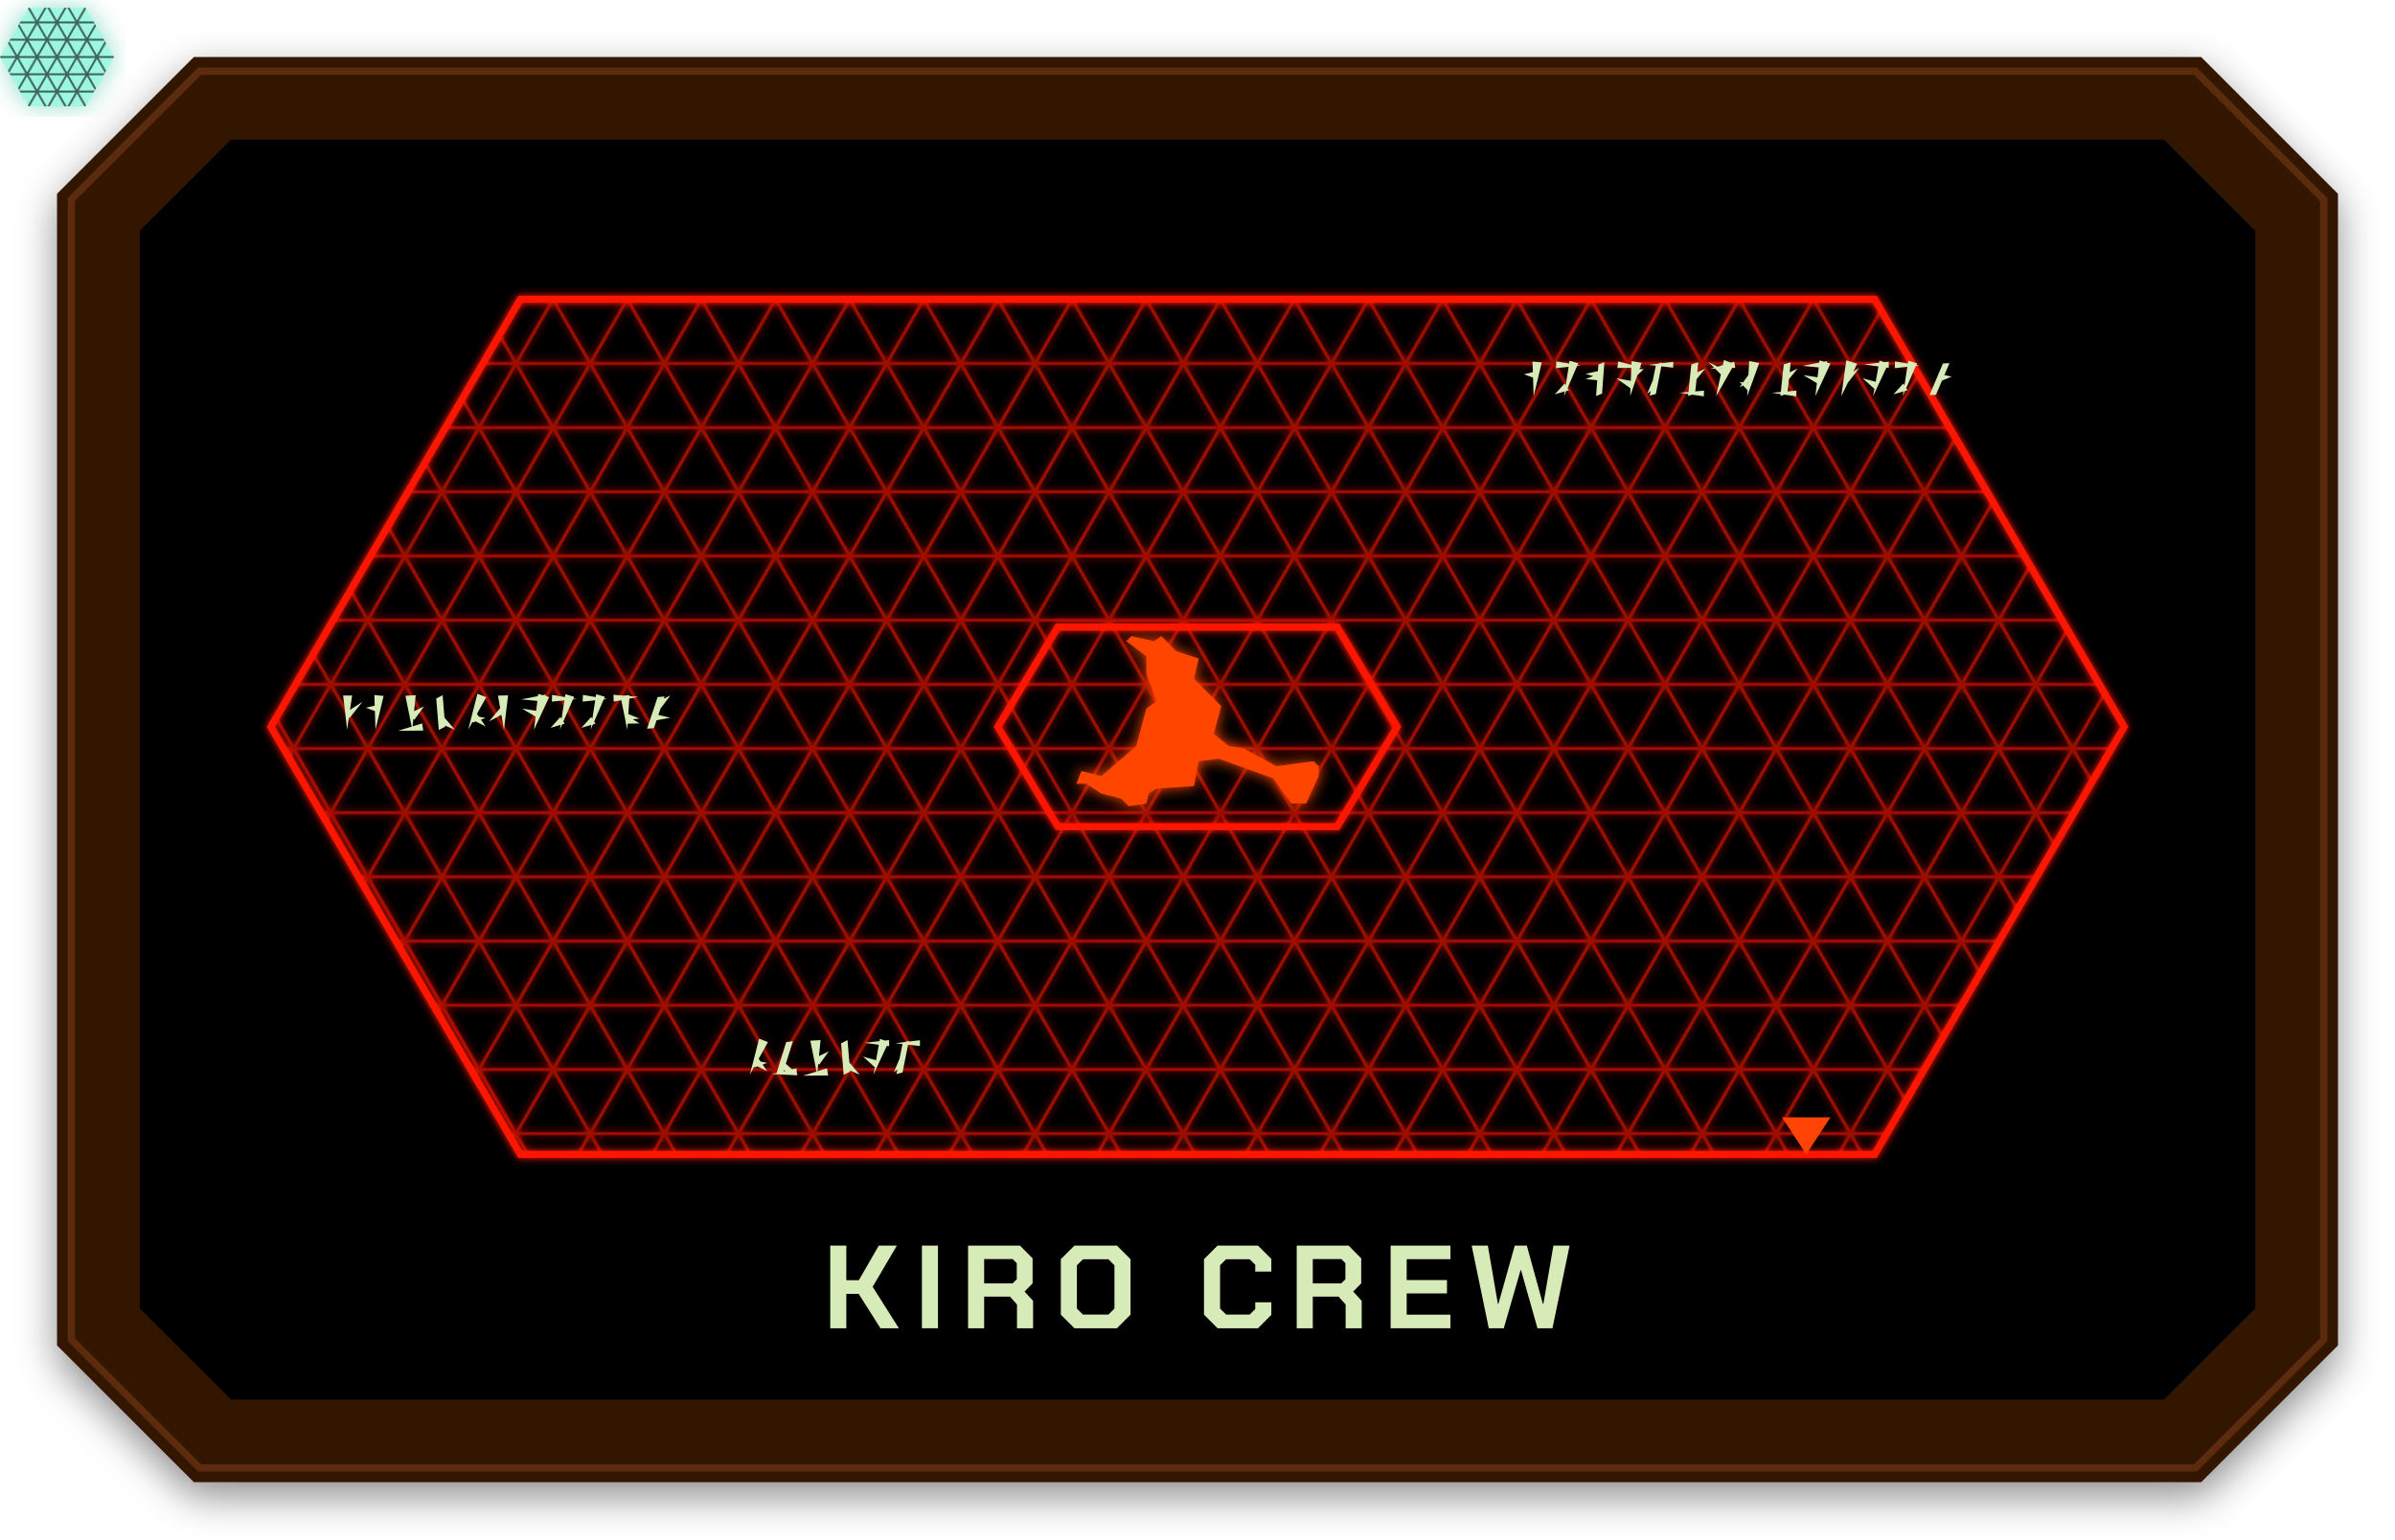
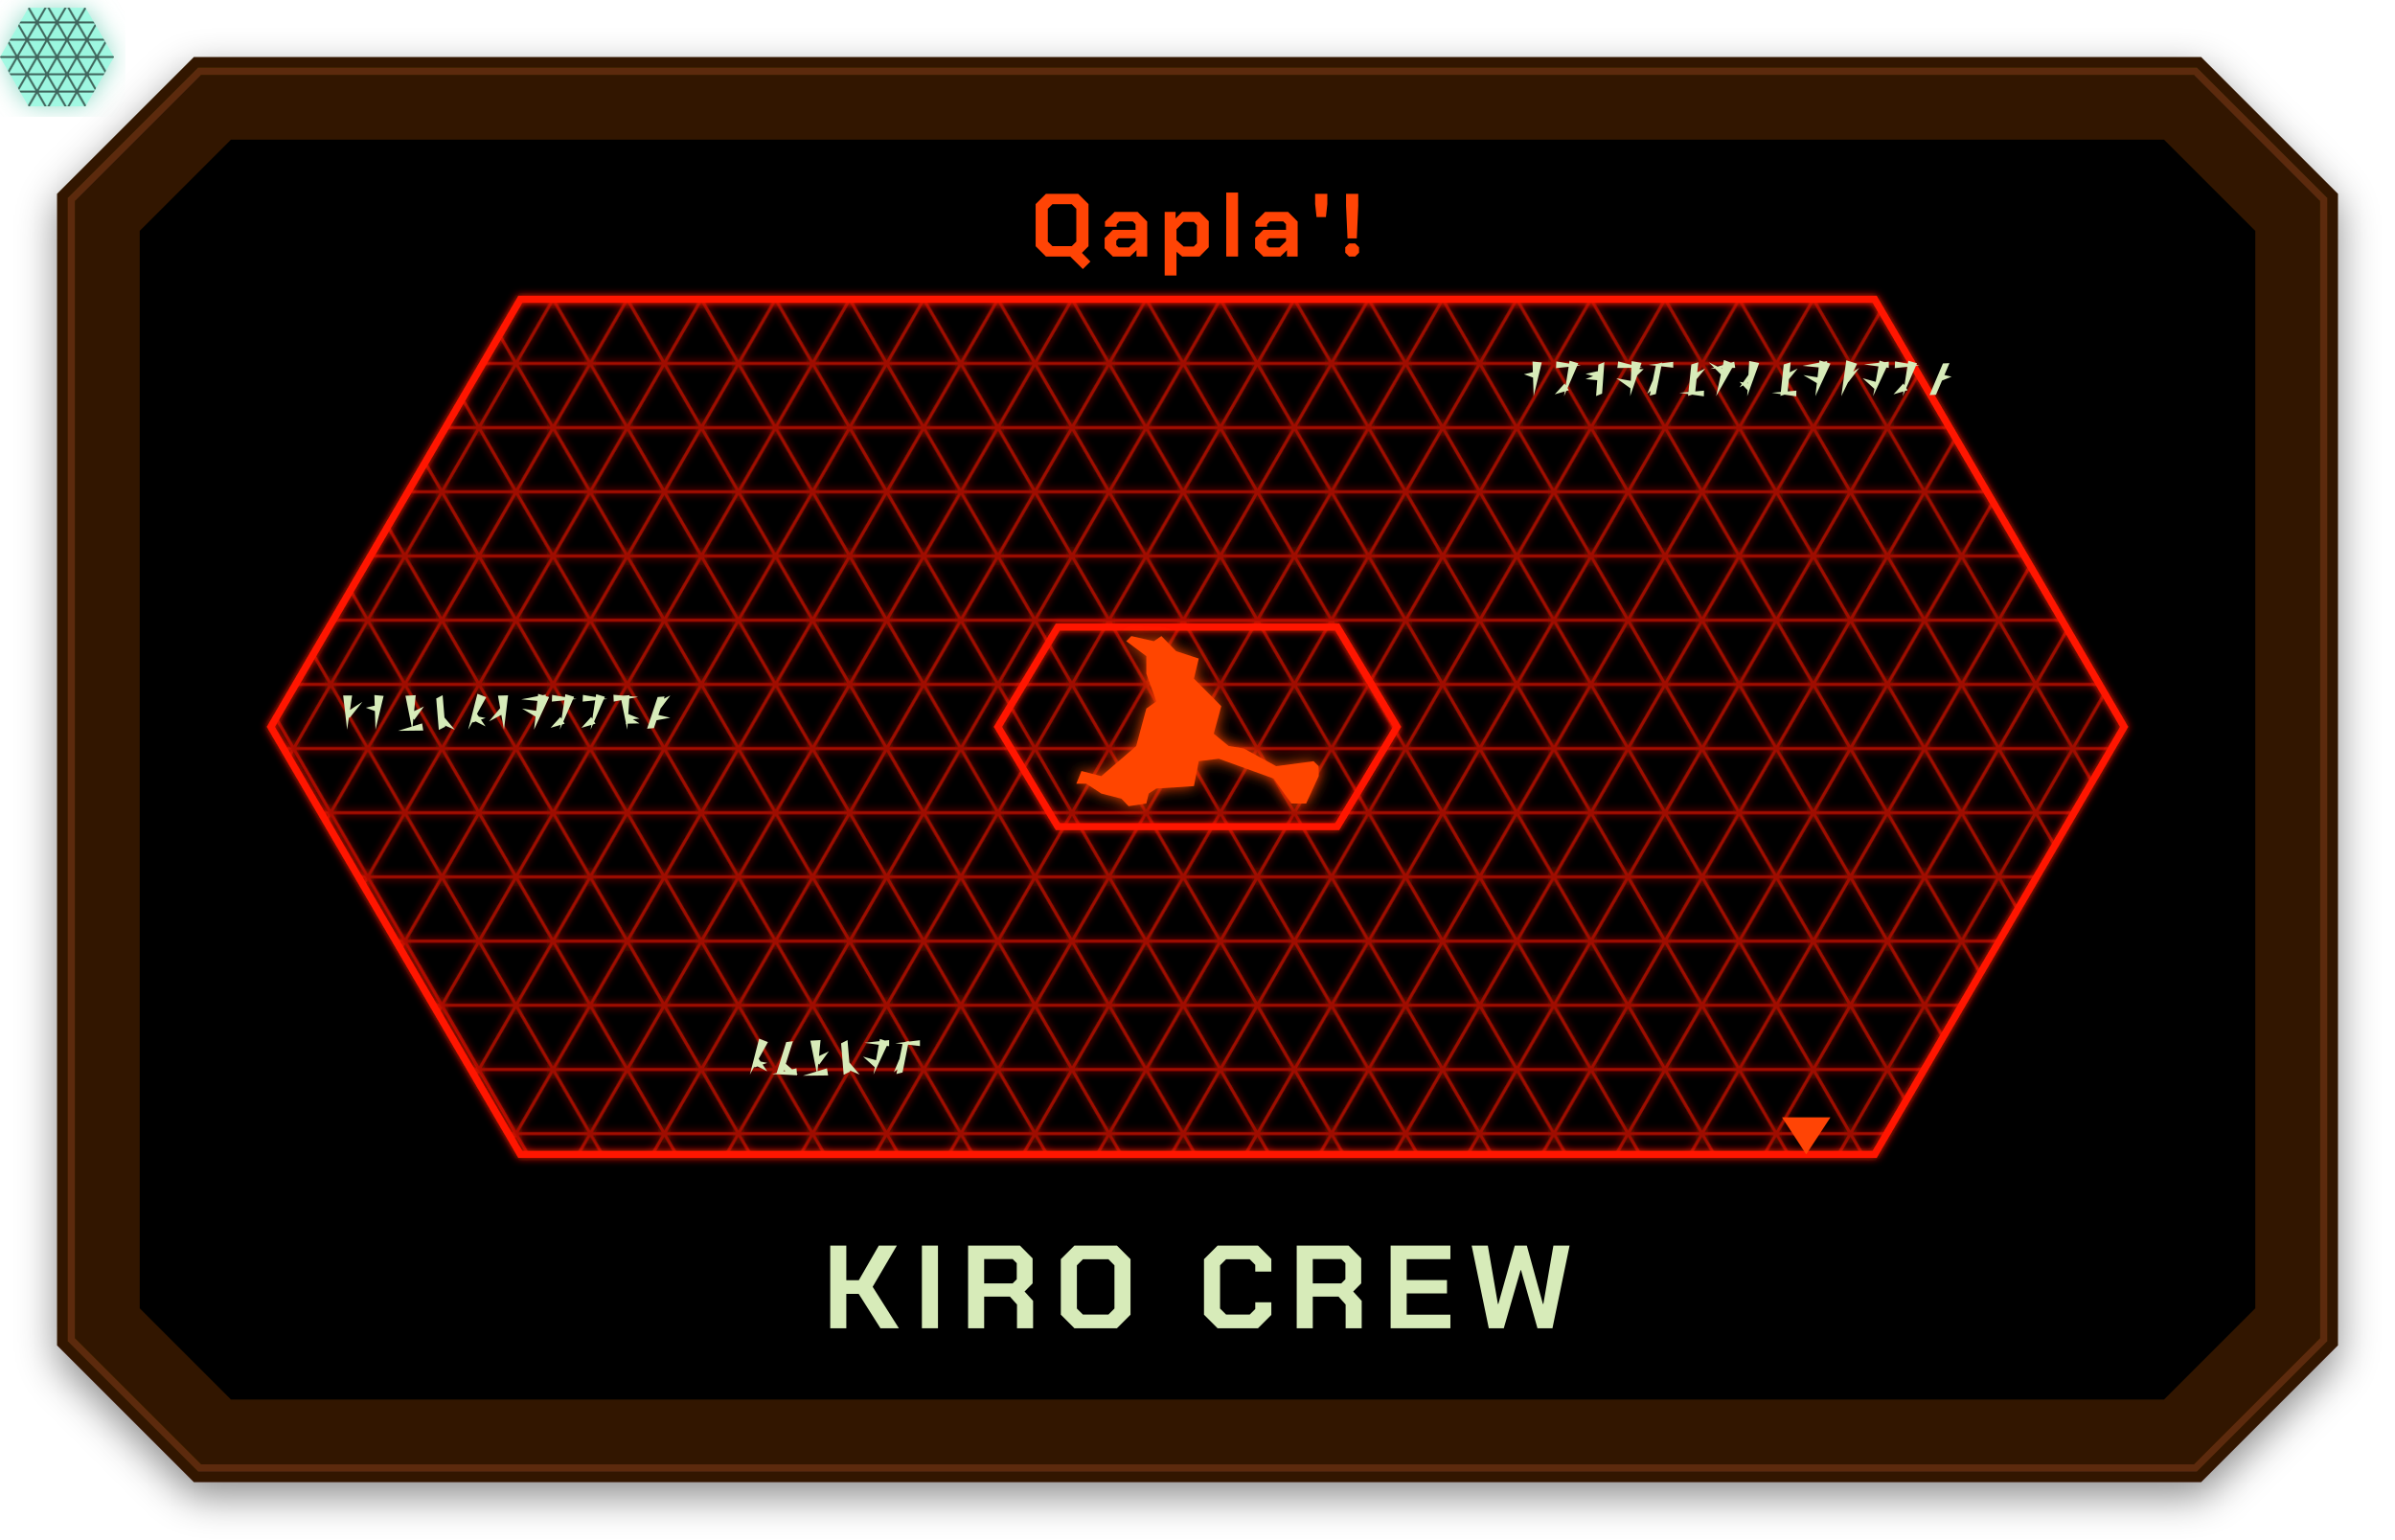
<svg xmlns="http://www.w3.org/2000/svg" viewBox="-40 -40 1680 1080" width="1680" height="1080">
  <defs>
    <filter id="shadow" x="-5%" y="-5%" width="110%" height="110%">
      <feDropShadow dx="0" dy="10" stdDeviation="14" flood-color="#000" flood-opacity="0.45" />
    </filter>
+     <path id="c21" d="M69 566V700H205V566L189 202H85ZM60 43V103L103 146H171L214 103V43L171 0H103Z" />
+     <path id="c27" d="M60 586V700H196V586L180 440H76Z" />
    <path id="c43" d="M55 115V585L170 700H512L625 587V480H489V537L442 584H242L191 533V167L242 116H442L489 163V220H625V113L512 0H170Z" />
    <path id="c45" d="M65 700H571V585H201V408H542V295H201V115H571V0H65Z" />
    <path id="c49" d="M70 700H206V0H70Z" />
    <path id="c4b" d="M65 700H201V407H307L476 700H629L424 351L646 0H490L306 291H201V0H65Z" />
    <path id="c4f" d="M55 115V585L170 700H530L645 585V115L530 0H170ZM458 116 509 167V533L458 584H242L191 533V167L242 116Z" />
+     <path id="c51" d="M666 -56 582 -140 441 0H170L55 115V585L170 700H530L645 585V115L571 41ZM458 116 509 167V533L458 584H242L191 533V167L242 116Z" />
    <path id="c52" d="M615 232V0H479V201L419 268H201V0H65V700H504L611 592V380L543 311ZM201 380H442L477 415V551L442 586H201Z" />
    <path id="c57" d="M25 700H162L247 206H251L390 700H492L628 206H632L717 700H854L709 0H582L443 492H439L297 0H170Z" />
+     <path id="c61" d="M45 92V206L137 298H390V361L359 392H209L179 361V333H49V390L156 498H413L520 390V0H401V71L327 0H137ZM318 102 390 171V204H202L175 177V127L200 102Z" />
+     <path id="c6c" d="M65 714H197V0H65Z" />
+     <path id="c70" d="M60 498H182V425L255 498H449L552 394V104L449 0H256L192 53V-212H60ZM385 112 420 147V351L385 386H272L192 305V183L271 112Z" />
    <filter id="g1" x="-10%" y="-10%" width="120%" height="120%">
      <feGaussianBlur stdDeviation="3" result="b" />
      <feMerge>
        <feMergeNode in="b" />
        <feMergeNode in="SourceGraphic" />
      </feMerge>
    </filter>
    <filter id="g2" x="-10%" y="-10%" width="120%" height="120%">
      <feGaussianBlur stdDeviation="5" result="b" />
      <feMerge>
        <feMergeNode in="b" />
        <feMergeNode in="SourceGraphic" />
      </feMerge>
    </filter>
    <filter id="g3" x="-10%" y="-10%" width="120%" height="120%">
      <feGaussianBlur stdDeviation="9" result="b" />
      <feMerge>
        <feMergeNode in="b" />
        <feMergeNode in="SourceGraphic" />
      </feMerge>
    </filter>
    <pattern id="lat" patternUnits="userSpaceOnUse" x="140.0" y="170.0" width="52.00" height="90.07">
      <path d="M0 0L52.00 90.07M52.00 0L0 90.07M-1 0H53.00M-1 45.03H53.00M-1 90.07H53.00" stroke="#9e0d03" stroke-width="2.2" fill="none" />
    </pattern>
    <pattern id="latc" patternUnits="userSpaceOnUse" x="0.0" y="0.0" width="14.00" height="24.25">
      <path d="M0 0L14.00 24.25M14.00 0L0 24.25M-1 0H15.00M-1 12.12H15.00M-1 24.25H15.00" stroke="#000" stroke-width="1.4" fill="none" />
    </pattern>
  </defs>
  <g filter="url(#shadow)">
    <path d="M96.0 0.0L1504.0 0.0L1600.0 96.0L1600.0 904.0L1504.0 1000.0L96.0 1000.0L0.0 904.0L0.0 96.0Z" fill="#331905" />
    <path d="M100.0 10.0L1500.0 10.0L1590.0 100.0L1590.0 900.0L1500.0 990.0L100.0 990.0L10.0 900.0L10.0 100.0Z" fill="none" stroke="#5c2c08" stroke-width="5" />
  </g>
  <path d="M122.0 58.0L1478.0 58.0L1542.0 122.0L1542.0 878.0L1478.0 942.0L122.0 942.0L58.0 878.0L58.0 122.0Z" fill="#000" />
  <clipPath id="hx">
    <path d="M150.0 470.0L325.0 170.0L1275.0 170.0L1450.0 470.0L1275.0 770.0L325.0 770.0Z" />
  </clipPath>
  <rect x="140" y="160" width="1320" height="620" fill="url(#lat)" clip-path="url(#hx)" filter="url(#g1)" />
  <path d="M998.0 215.0L1050.0 215.0L1024.0 260.1Z" fill="#ff1605" opacity="0">
    <animate attributeName="opacity" calcMode="discrete" values="0;0.35;0;0" dur="2.40s" begin="-0.00s" repeatCount="indefinite" />
  </path>
  <path d="M374.0 530.3L400.0 575.3L348.0 575.3Z" fill="#ff1605" opacity="0">
    <animate attributeName="opacity" calcMode="discrete" values="0;0.35;0;0" dur="2.70s" begin="-0.27s" repeatCount="indefinite" />
  </path>
  <path d="M946.0 260.1L972.0 305.1L920.0 305.1Z" fill="#ff1605" opacity="0">
    <animate attributeName="opacity" calcMode="discrete" values="0;0.35;0;0" dur="3.00s" begin="-0.54s" repeatCount="indefinite" />
  </path>
  <path d="M842.0 170.0L868.0 215.0L816.0 215.0Z" fill="#ff1605" opacity="0">
    <animate attributeName="opacity" calcMode="discrete" values="0;0.35;0;0" dur="3.30s" begin="-0.81s" repeatCount="indefinite" />
  </path>
  <path d="M1154.0 620.3L1180.0 665.4L1128.0 665.4Z" fill="#ff1605" opacity="0">
    <animate attributeName="opacity" calcMode="discrete" values="0;0.35;0;0" dur="3.60s" begin="-1.08s" repeatCount="indefinite" />
  </path>
  <path d="M1050.0 215.0L1102.0 215.0L1076.0 260.1Z" fill="#ff1605" opacity="0">
    <animate attributeName="opacity" calcMode="discrete" values="0;0.35;0;0" dur="3.90s" begin="-1.35s" repeatCount="indefinite" />
  </path>
  <path d="M374.0 665.4L426.0 665.4L400.0 710.4Z" fill="#ff1605" opacity="0">
    <animate attributeName="opacity" calcMode="discrete" values="0;0.35;0;0" dur="4.20s" begin="-1.62s" repeatCount="indefinite" />
  </path>
  <path d="M1024.0 395.2L1050.0 440.2L998.0 440.2Z" fill="#ff1605" opacity="0">
    <animate attributeName="opacity" calcMode="discrete" values="0;0.35;0;0" dur="4.50s" begin="-1.89s" repeatCount="indefinite" />
  </path>
  <path d="M660.0 215.0L686.0 260.1L634.0 260.1Z" fill="#ff1605" opacity="0">
    <animate attributeName="opacity" calcMode="discrete" values="0;0.35;0;0" dur="4.80s" begin="-2.16s" repeatCount="indefinite" />
  </path>
  <path d="M150.0 470.0L325.0 170.0L1275.0 170.0L1450.0 470.0L1275.0 770.0L325.0 770.0Z" fill="none" stroke="#ff1605" stroke-width="5" filter="url(#g1)" />
  <path d="M660.0 470.0L702.0 400.0L898.0 400.0L940.0 470.0L898.0 540.0L702.0 540.0Z" fill="none" stroke="#ff1605" stroke-width="5" filter="url(#g1)">
    <animate attributeName="opacity" calcMode="discrete" values="1;1;0.35" dur="1.20s" begin="-0.00s" repeatCount="indefinite" />
  </path>
  <path d="M750.0 409.9L764.1 420.4L764.1 432.7L771.1 452.1L764.1 457.2L757.0 483.5L732.5 504.6L718.6 501.0L715.0 509.9L722.0 509.9L732.5 516.8L746.6 520.4L751.7 525.7L764.1 523.8L765.8 516.8L771.1 513.3L797.5 511.6L800.9 494.1L815.0 492.4L853.4 506.3L865.8 523.8L876.2 523.8L885.0 504.6L885.0 497.6L881.4 494.1L855.2 497.6L832.5 485.2L821.9 483.5L811.4 474.8L816.7 455.5L797.5 436.2L800.9 422.1L785.0 416.9L774.7 406.3L769.4 409.9L753.6 406.3Z" fill="#ff4405" filter="url(#g2)" />
  <g filter="url(#g3)">
    <g>
      <animateTransform attributeName="transform" type="translate" values="420 250;610 360;420 250" keyTimes="0;0.92;1" dur="7s" repeatCount="indefinite" />
      <path d="M20.0 -34.6L40.0 -0.0L20.0 34.6L-20.0 34.6L-40.0 0.0L-20.0 -34.6Z" fill="#9bfae2" opacity="0.88" />
      <path d="M20.0 -34.6L40.0 -0.0L20.0 34.6L-20.0 34.6L-40.0 0.0L-20.0 -34.6Z" fill="url(#latc)" opacity="0.6" />
    </g>
  </g>
  <circle cx="700" cy="410" r="15" fill="#ff3526" filter="url(#g3)" opacity="0">
    <animate attributeName="opacity" calcMode="discrete" values="0;1;1;0;0" dur="2.50s" begin="0.00s" repeatCount="indefinite" />
  </circle>
  <circle cx="640" cy="376" r="15" fill="#ff3526" filter="url(#g3)" opacity="0">
    <animate attributeName="opacity" calcMode="discrete" values="0;1;1;0;0" dur="2.50s" begin="0.35s" repeatCount="indefinite" />
  </circle>
  <circle cx="580" cy="342" r="15" fill="#ff3526" filter="url(#g3)" opacity="0">
    <animate attributeName="opacity" calcMode="discrete" values="0;1;1;0;0" dur="2.50s" begin="0.70s" repeatCount="indefinite" />
  </circle>
  <g opacity="1">
    <animate attributeName="opacity" calcMode="discrete" values="1;0;0" dur="3.30s" begin="0.00s" repeatCount="indefinite" />
    <path d="M1035.0 213.7L1035.8 238.0L1041.5 214.3ZM1037.5 220.6L1029.0 222.6L1037.2 225.6ZM1061.0 213.1L1057.1 238.0L1067.1 214.9ZM1051.5 218.3L1068.9 216.5L1051.7 213.6ZM1057.5 229.1L1050.6 236.7L1060.5 233.8ZM1081.2 215.8L1079.6 237.9L1083.8 236.2L1085.4 214.1ZM1082.2 222.1L1072.2 226.0L1082.9 227.0ZM1082.8 220.0L1072.2 222.3L1082.6 225.5ZM1104.5 213.4L1103.5 238.0L1111.5 214.6ZM1094.5 218.2L1112.1 218.0L1095.1 213.6ZM1107.6 224.2L1113.0 219.0L1105.5 218.9ZM1106.0 227.6L1093.8 225.4L1103.9 232.6ZM1121.7 215.5L1117.2 237.6L1121.5 236.5L1125.9 214.4ZM1133.7 213.9L1116.4 216.0L1133.7 218.0ZM1119.2 227.3L1115.4 236.4L1122.9 230.0ZM1146.4 215.7L1144.1 237.8L1149.0 236.3L1151.3 214.2ZM1155.3 234.1L1138.0 235.6L1155.2 238.1ZM1149.3 227.0L1156.2 218.6L1146.3 223.2ZM1169.3 212.6L1163.8 238.0L1176.6 215.4ZM1176.5 213.8L1159.6 218.8L1177.2 218.1ZM1171.2 220.4L1158.6 214.2L1168.5 224.1ZM1187.0 213.3L1185.6 238.0L1194.0 214.7ZM1188.1 229.3L1180.2 227.9L1185.8 233.7ZM1186.7 222.7L1180.2 231.8L1190.0 226.3ZM1211.2 215.7L1208.9 237.8L1213.8 236.3L1216.1 214.2ZM1220.1 234.1L1202.8 235.6L1220.0 238.1ZM1214.1 227.0L1221.0 218.6L1211.1 223.2ZM1236.3 212.9L1233.4 238.0L1244.0 215.1ZM1241.6 213.4L1224.4 216.7L1241.8 218.4ZM1237.2 225.1L1225.0 223.2L1235.6 229.5ZM1255.1 212.8L1251.6 238.0L1262.7 215.2ZM1256.6 228.1L1264.2 218.1L1253.6 224.9ZM1278.4 213.0L1273.9 238.0L1284.6 215.0ZM1284.9 213.8L1267.6 215.7L1284.9 218.1ZM1277.5 228.4L1266.6 225.4L1275.0 233.0ZM1298.6 213.1L1294.7 238.0L1304.7 214.9ZM1289.1 218.3L1306.5 216.5L1289.3 213.6ZM1295.1 229.1L1288.2 236.7L1298.1 233.8ZM1322.9 215.0L1313.5 237.2L1318.0 237.0L1327.5 214.8ZM1321.1 227.5L1329.0 224.3L1320.7 222.4Z" fill="#d7ebb9" />
  </g>
  <g opacity="0">
    <animate attributeName="opacity" calcMode="discrete" values="0;1;0" dur="3.30s" begin="0.00s" repeatCount="indefinite" />
    <path d="M1035.9 215.5L1032.2 237.6L1037.2 236.5L1040.8 214.4ZM1029.6 218.4L1047.3 218.7L1030.4 213.4ZM1037.2 223.9L1029.0 224.3L1035.7 229.1ZM1035.3 223.6L1029.0 229.8L1037.7 228.6ZM1057.5 215.5L1053.8 237.6L1058.8 236.5L1062.4 214.4ZM1051.2 218.4L1068.9 218.7L1052.0 213.4ZM1058.8 223.9L1050.6 224.3L1057.3 229.1ZM1056.9 223.6L1050.6 229.8L1059.3 228.6ZM1084.0 213.0L1079.5 238.0L1090.2 215.0ZM1090.5 213.8L1073.2 215.7L1090.5 218.1ZM1083.1 228.4L1072.2 225.4L1080.6 233.0ZM1103.2 215.7L1100.9 237.8L1105.8 236.3L1108.1 214.2ZM1112.1 234.1L1094.8 235.6L1112.0 238.1ZM1106.1 227.0L1113.0 218.6L1103.1 223.2ZM1122.6 215.3L1117.1 237.4L1122.1 236.7L1127.7 214.6ZM1122.8 227.9L1115.4 226.1L1120.0 232.1ZM1142.4 214.1L1146.4 238.0L1148.7 213.9ZM1147.7 228.4L1137.0 224.0L1144.5 232.9ZM1168.7 212.8L1165.2 238.0L1176.3 215.2ZM1170.2 228.1L1177.8 218.1L1167.2 224.9ZM1186.5 215.5L1182.0 237.6L1186.3 236.5L1190.7 214.4ZM1198.5 213.9L1181.2 216.0L1198.5 218.0ZM1184.0 227.3L1180.2 236.4L1187.7 230.0ZM1214.9 215.0L1205.5 237.2L1210.0 237.0L1219.5 214.8ZM1213.1 227.5L1221.0 224.3L1212.7 222.4ZM1232.8 215.7L1230.5 237.8L1235.4 236.3L1237.7 214.2ZM1241.7 234.1L1224.4 235.6L1241.6 238.1ZM1235.7 227.0L1242.6 218.6L1232.7 223.2ZM1257.9 212.9L1255.0 238.0L1265.6 215.1ZM1263.2 213.4L1246.0 216.7L1263.4 218.4ZM1258.8 225.1L1246.6 223.2L1257.2 229.5ZM1272.0 214.1L1276.0 238.0L1278.3 213.9ZM1277.3 228.4L1266.6 224.0L1274.1 232.9ZM1298.9 213.4L1297.9 238.0L1305.9 214.6ZM1288.9 218.2L1306.5 218.0L1289.5 213.6ZM1302.0 224.2L1307.4 219.0L1299.9 218.9ZM1300.4 227.6L1288.2 225.4L1298.3 232.6ZM1320.5 212.6L1315.0 238.0L1327.8 215.4ZM1327.7 213.8L1310.8 218.8L1328.4 218.1ZM1322.4 220.4L1309.8 214.2L1319.7 224.1Z" fill="#d7ebb9" />
  </g>
  <g opacity="0">
    <animate attributeName="opacity" calcMode="discrete" values="0;0;1" dur="3.30s" begin="0.00s" repeatCount="indefinite" />
    <path d="M1041.3 215.3L1035.5 237.4L1040.3 236.7L1046.1 214.6ZM1047.4 233.7L1030.0 235.1L1047.2 238.5ZM1040.4 221.9L1029.9 227.9L1041.9 227.2ZM1056.9 214.1L1061.1 238.0L1064.0 213.9ZM1059.1 222.1L1050.6 232.2L1062.3 226.0ZM1078.5 215.5L1074.0 237.6L1078.3 236.5L1082.7 214.4ZM1090.5 213.9L1073.2 216.0L1090.5 218.0ZM1076.0 227.3L1072.2 236.4L1079.7 230.0ZM1105.6 213.0L1101.1 238.0L1111.8 215.0ZM1112.1 213.8L1094.8 215.7L1112.1 218.1ZM1104.7 228.4L1093.8 225.4L1102.2 233.0ZM1121.1 214.0L1123.9 238.0L1127.4 214.0ZM1125.6 229.8L1134.6 218.5L1122.5 226.3ZM1150.2 212.6L1140.8 238.0L1155.8 215.4ZM1143.8 229.2L1137.0 232.1L1144.1 234.2ZM1165.4 213.3L1164.0 238.0L1172.4 214.7ZM1166.5 229.3L1158.6 227.9L1164.2 233.7ZM1165.1 222.7L1158.6 231.8L1168.4 226.3ZM1189.6 215.7L1187.3 237.8L1192.2 236.3L1194.5 214.2ZM1198.5 234.1L1181.2 235.6L1198.4 238.1ZM1192.5 227.0L1199.4 218.6L1189.5 223.2ZM1213.1 215.5L1209.4 237.6L1214.3 236.5L1218.1 214.4ZM1202.7 238.2L1220.1 236.8L1202.9 234.0ZM1213.5 227.1L1201.8 227.8L1212.8 231.7ZM1230.2 213.3L1228.8 238.0L1237.2 214.7ZM1231.3 229.3L1223.4 227.9L1229.0 233.7ZM1229.9 222.7L1223.4 231.8L1233.2 226.3ZM1251.2 214.2L1256.0 238.0L1258.4 213.8ZM1262.9 233.6L1246.0 238.8L1263.7 238.6ZM1257.4 231.1L1264.2 221.7L1253.7 226.7ZM1276.7 212.8L1273.2 238.0L1284.3 215.2ZM1278.2 228.1L1285.8 218.1L1275.2 224.9ZM1301.3 215.0L1291.9 237.2L1296.4 237.0L1305.9 214.8ZM1299.5 227.5L1307.4 224.3L1299.1 222.4ZM1323.0 212.6L1313.6 238.0L1328.6 215.4ZM1316.6 229.2L1309.8 232.1L1316.9 234.2Z" fill="#d7ebb9" />
  </g>
  <g opacity="0">
    <animate attributeName="opacity" calcMode="discrete" values="1;0;0" dur="3.90s" begin="-1.30s" repeatCount="indefinite" />
    <path d="M204.0 449.8L202.4 471.9L206.6 470.2L208.2 448.1ZM205.0 456.1L195.0 460.0L205.7 461.0ZM205.6 454.0L195.0 456.3L205.4 459.5ZM222.9 448.1L227.1 472.0L230.0 447.9ZM225.1 456.1L216.6 466.2L228.3 460.0ZM243.9 448.0L246.7 472.0L250.2 448.0ZM248.4 463.8L257.4 452.5L245.3 460.3ZM266.1 449.5L261.6 471.6L265.9 470.5L270.3 448.4ZM278.1 447.9L260.8 450.0L278.1 452.0ZM263.6 461.3L259.8 470.4L267.3 464.0ZM292.1 446.6L286.6 472.0L299.4 449.4ZM299.3 447.8L282.4 452.8L300.0 452.1ZM294.0 454.4L281.4 448.2L291.3 458.1ZM316.1 449.0L306.7 471.2L311.2 471.0L320.7 448.8ZM314.3 461.5L322.2 458.3L313.9 456.4ZM330.3 448.0L333.1 472.0L336.6 448.0ZM334.8 463.8L343.8 452.5L331.7 460.3ZM356.3 446.8L352.8 472.0L363.9 449.2ZM357.8 462.1L365.4 452.1L354.8 458.9ZM377.9 446.8L374.4 472.0L385.5 449.2ZM379.4 462.1L387.0 452.1L376.4 458.9ZM398.8 449.7L396.5 471.8L401.4 470.3L403.7 448.2ZM407.7 468.1L390.4 469.6L407.6 472.1ZM401.7 461.0L408.6 452.6L398.7 457.2ZM416.7 448.0L419.5 472.0L423.0 448.0ZM421.2 463.8L430.2 452.5L418.1 460.3Z" fill="#d7ebb9" />
  </g>
  <g opacity="1">
    <animate attributeName="opacity" calcMode="discrete" values="0;1;0" dur="3.90s" begin="-1.30s" repeatCount="indefinite" />
    <path d="M200.7 448.0L203.5 472.0L207.0 448.0ZM205.2 463.8L214.2 452.5L202.1 460.3ZM222.6 447.7L223.4 472.0L229.1 448.3ZM225.1 454.6L216.6 456.6L224.8 459.6ZM244.4 448.2L249.2 472.0L251.6 447.8ZM256.1 467.6L239.2 472.8L256.9 472.6ZM250.6 465.1L257.4 455.7L246.9 460.7ZM266.0 450.1L267.8 472.2L272.3 469.9L270.5 447.8ZM267.9 467.3L279.0 472.0L271.2 462.8ZM294.9 446.8L288.4 472.0L301.1 449.2ZM291.6 467.0L300.6 463.8L291.2 461.9ZM290.3 464.5L300.6 469.7L294.1 460.2ZM309.3 448.1L313.5 472.0L316.4 447.9ZM311.5 456.1L303.0 466.2L314.7 460.0ZM337.5 446.9L334.6 472.0L345.2 449.1ZM342.8 447.4L325.6 450.7L343.0 452.4ZM338.4 459.1L326.2 457.2L336.8 463.5ZM356.6 447.1L352.7 472.0L362.7 448.9ZM347.1 452.3L364.5 450.5L347.3 447.6ZM353.1 463.1L346.2 470.7L356.1 467.8ZM378.2 447.1L374.3 472.0L384.3 448.9ZM368.7 452.3L386.1 450.5L368.9 447.6ZM374.7 463.1L367.8 470.7L377.7 467.8ZM395.2 448.2L400.0 472.0L401.6 447.8ZM390.5 452.3L407.7 449.0L390.3 447.5ZM399.0 465.2L408.6 464.2L399.7 460.6ZM398.8 467.8L408.6 467.6L400.2 462.4ZM421.3 449.1L413.9 471.3L418.7 470.9L426.2 448.7ZM423.4 457.1L430.2 448.0L420.0 453.1ZM418.9 465.7L430.2 463.6L419.0 461.0Z" fill="#d7ebb9" />
  </g>
  <g opacity="0">
    <animate attributeName="opacity" calcMode="discrete" values="0;0;1" dur="3.90s" begin="-1.30s" repeatCount="indefinite" />
    <path d="M208.5 446.8L202.0 472.0L214.7 449.2ZM205.2 467.0L214.2 463.8L204.8 461.9ZM203.9 464.5L214.2 469.7L207.7 460.2ZM222.4 448.2L227.2 472.0L228.8 447.8ZM217.7 452.3L234.9 449.0L217.5 447.5ZM226.2 465.2L235.8 464.2L226.9 460.6ZM226.0 467.8L235.8 467.6L227.4 462.4ZM244.2 447.7L245.0 472.0L250.7 448.3ZM246.7 454.6L238.2 456.6L246.4 459.6ZM272.9 449.0L263.5 471.2L268.0 471.0L277.5 448.8ZM271.1 461.5L279.0 458.3L270.7 456.4ZM288.6 449.3L283.1 471.4L288.1 470.7L293.7 448.6ZM288.8 461.9L281.4 460.1L286.0 466.1ZM313.3 449.1L305.9 471.3L310.7 470.9L318.2 448.7ZM315.4 457.1L322.2 448.0L312.0 453.1ZM310.9 465.7L322.2 463.6L311.0 461.0ZM331.8 449.3L326.3 471.4L331.3 470.7L336.9 448.6ZM332.0 461.9L324.6 460.1L329.2 466.1ZM351.6 448.1L355.6 472.0L357.9 447.9ZM356.9 462.4L346.2 458.0L353.7 466.9ZM374.7 449.5L371.0 471.6L376.0 470.5L379.6 448.4ZM368.4 452.4L386.1 452.7L369.2 447.4ZM376.0 457.9L367.8 458.3L374.5 463.1ZM374.1 457.6L367.8 463.8L376.5 462.6ZM396.8 449.8L395.8 471.9L400.5 470.2L401.5 448.1ZM397.5 457.6L408.6 463.2L400.1 454.1ZM397.4 455.8L389.4 463.3L400.1 460.7ZM416.8 448.2L421.6 472.0L423.2 447.8ZM412.1 452.3L429.3 449.0L411.9 447.5ZM420.6 465.2L430.2 464.2L421.3 460.6ZM420.4 467.8L430.2 467.6L421.8 462.4Z" fill="#d7ebb9" />
  </g>
  <g opacity="0">
    <animate attributeName="opacity" calcMode="discrete" values="1;0;0" dur="2.70s" begin="-1.80s" repeatCount="indefinite" />
    <path d="M485.2 692.1L487.0 714.2L491.5 711.9L489.7 689.8ZM487.1 709.3L498.2 714.0L490.4 704.8ZM511.0 689.1L507.1 714.0L517.1 690.9ZM501.5 694.3L518.9 692.5L501.7 689.6ZM507.5 705.1L500.6 712.7L510.5 709.8ZM532.3 688.8L528.8 714.0L539.9 691.2ZM533.8 704.1L541.4 694.1L530.8 700.9ZM556.9 691.0L547.5 713.2L552.0 713.0L561.5 690.8ZM555.1 703.5L563.0 700.3L554.7 698.4ZM576.3 691.2L569.4 713.4L574.0 712.8L581.0 690.6ZM583.5 709.6L566.4 713.6L583.9 714.5ZM572.0 710.2L584.6 714.0L574.7 705.3ZM593.2 692.1L595.0 714.2L599.5 711.9L597.7 689.8ZM595.1 709.3L606.2 714.0L598.4 704.8Z" fill="#d7ebb9" />
  </g>
  <g opacity="0">
    <animate attributeName="opacity" calcMode="discrete" values="0;1;0" dur="2.70s" begin="-1.80s" repeatCount="indefinite" />
    <path d="M484.8 690.2L489.6 714.0L491.2 689.8ZM480.1 694.3L497.3 691.0L479.9 689.5ZM488.6 707.2L498.2 706.2L489.3 702.6ZM488.4 709.8L498.2 709.6L489.8 704.4ZM513.5 688.9L510.6 714.0L521.2 691.1ZM518.8 689.4L501.6 692.7L519.0 694.4ZM514.4 701.1L502.2 699.2L512.8 705.5ZM528.5 690.1L532.7 714.0L535.6 689.9ZM530.7 698.1L522.2 708.2L533.9 702.0ZM554.5 689.4L553.5 714.0L561.5 690.6ZM544.5 694.2L562.1 694.0L545.1 689.6ZM557.6 700.2L563.0 695.0L555.5 694.9ZM556.0 703.6L543.8 701.4L553.9 708.6ZM573.2 691.2L566.7 713.4L571.7 712.8L578.2 690.6ZM573.2 707.1L583.7 695.8L570.0 702.7ZM597.7 689.4L596.7 714.0L604.7 690.6ZM587.7 694.2L605.3 694.0L588.3 689.6ZM600.8 700.2L606.2 695.0L598.7 694.9ZM599.2 703.6L587.0 701.4L597.1 708.6Z" fill="#d7ebb9" />
  </g>
  <g opacity="1">
    <animate attributeName="opacity" calcMode="discrete" values="0;0;1" dur="2.70s" begin="-1.80s" repeatCount="indefinite" />
    <path d="M492.5 688.8L486.0 714.0L498.7 691.2ZM489.2 709.0L498.2 705.8L488.8 703.9ZM487.9 706.5L498.2 711.7L491.7 702.2ZM511.5 691.2L504.6 713.4L509.2 712.8L516.2 690.6ZM518.7 709.6L501.6 713.6L519.1 714.5ZM507.2 710.2L519.8 714.0L509.9 705.3ZM528.4 690.2L533.2 714.0L535.6 689.8ZM540.1 709.6L523.2 714.8L540.9 714.6ZM534.6 707.1L541.4 697.7L530.9 702.7ZM550.0 692.1L551.8 714.2L556.3 711.9L554.5 689.8ZM551.9 709.3L563.0 714.0L555.2 704.8ZM577.2 689.0L572.7 714.0L583.4 691.0ZM583.7 689.8L566.4 691.7L583.7 694.1ZM576.3 704.4L565.4 701.4L573.8 709.0ZM593.3 691.5L588.8 713.6L593.1 712.5L597.5 690.4ZM605.3 689.9L588.0 692.0L605.3 694.0ZM590.8 703.3L587.0 712.4L594.5 706.0Z" fill="#d7ebb9" />
  </g>
  <path d="M1210 744h34l-17 26z" fill="#ff4405">
    <animate attributeName="opacity" calcMode="discrete" values="1;0.2" dur="1.60s" begin="-0.00s" repeatCount="indefinite" />
  </path>
  <g transform="translate(537.0 892.0) scale(0.08286 -0.08286)" fill="#d7ebb9">
    <use href="#c4b" x="0" />
    <use href="#c49" x="771" />
    <use href="#c52" x="1167" />
    <use href="#c4f" x="1962" />
    <use href="#c43" x="3174" />
    <use href="#c52" x="3949" />
    <use href="#c45" x="4744" />
    <use href="#c57" x="5470" />
  </g>
+   <g transform="translate(683.0 140.0) scale(0.06286 -0.06286)" fill="#ff4405">
+     <use href="#c51" x="0" />
+     <use href="#c61" x="780" />
+     <use href="#c70" x="1435" />
+     <use href="#c6c" x="2117" />
+     <use href="#c61" x="2459" />
+     <use href="#c27" x="3114" />
+     <use href="#c21" x="3450" />
+   </g>
</svg>
